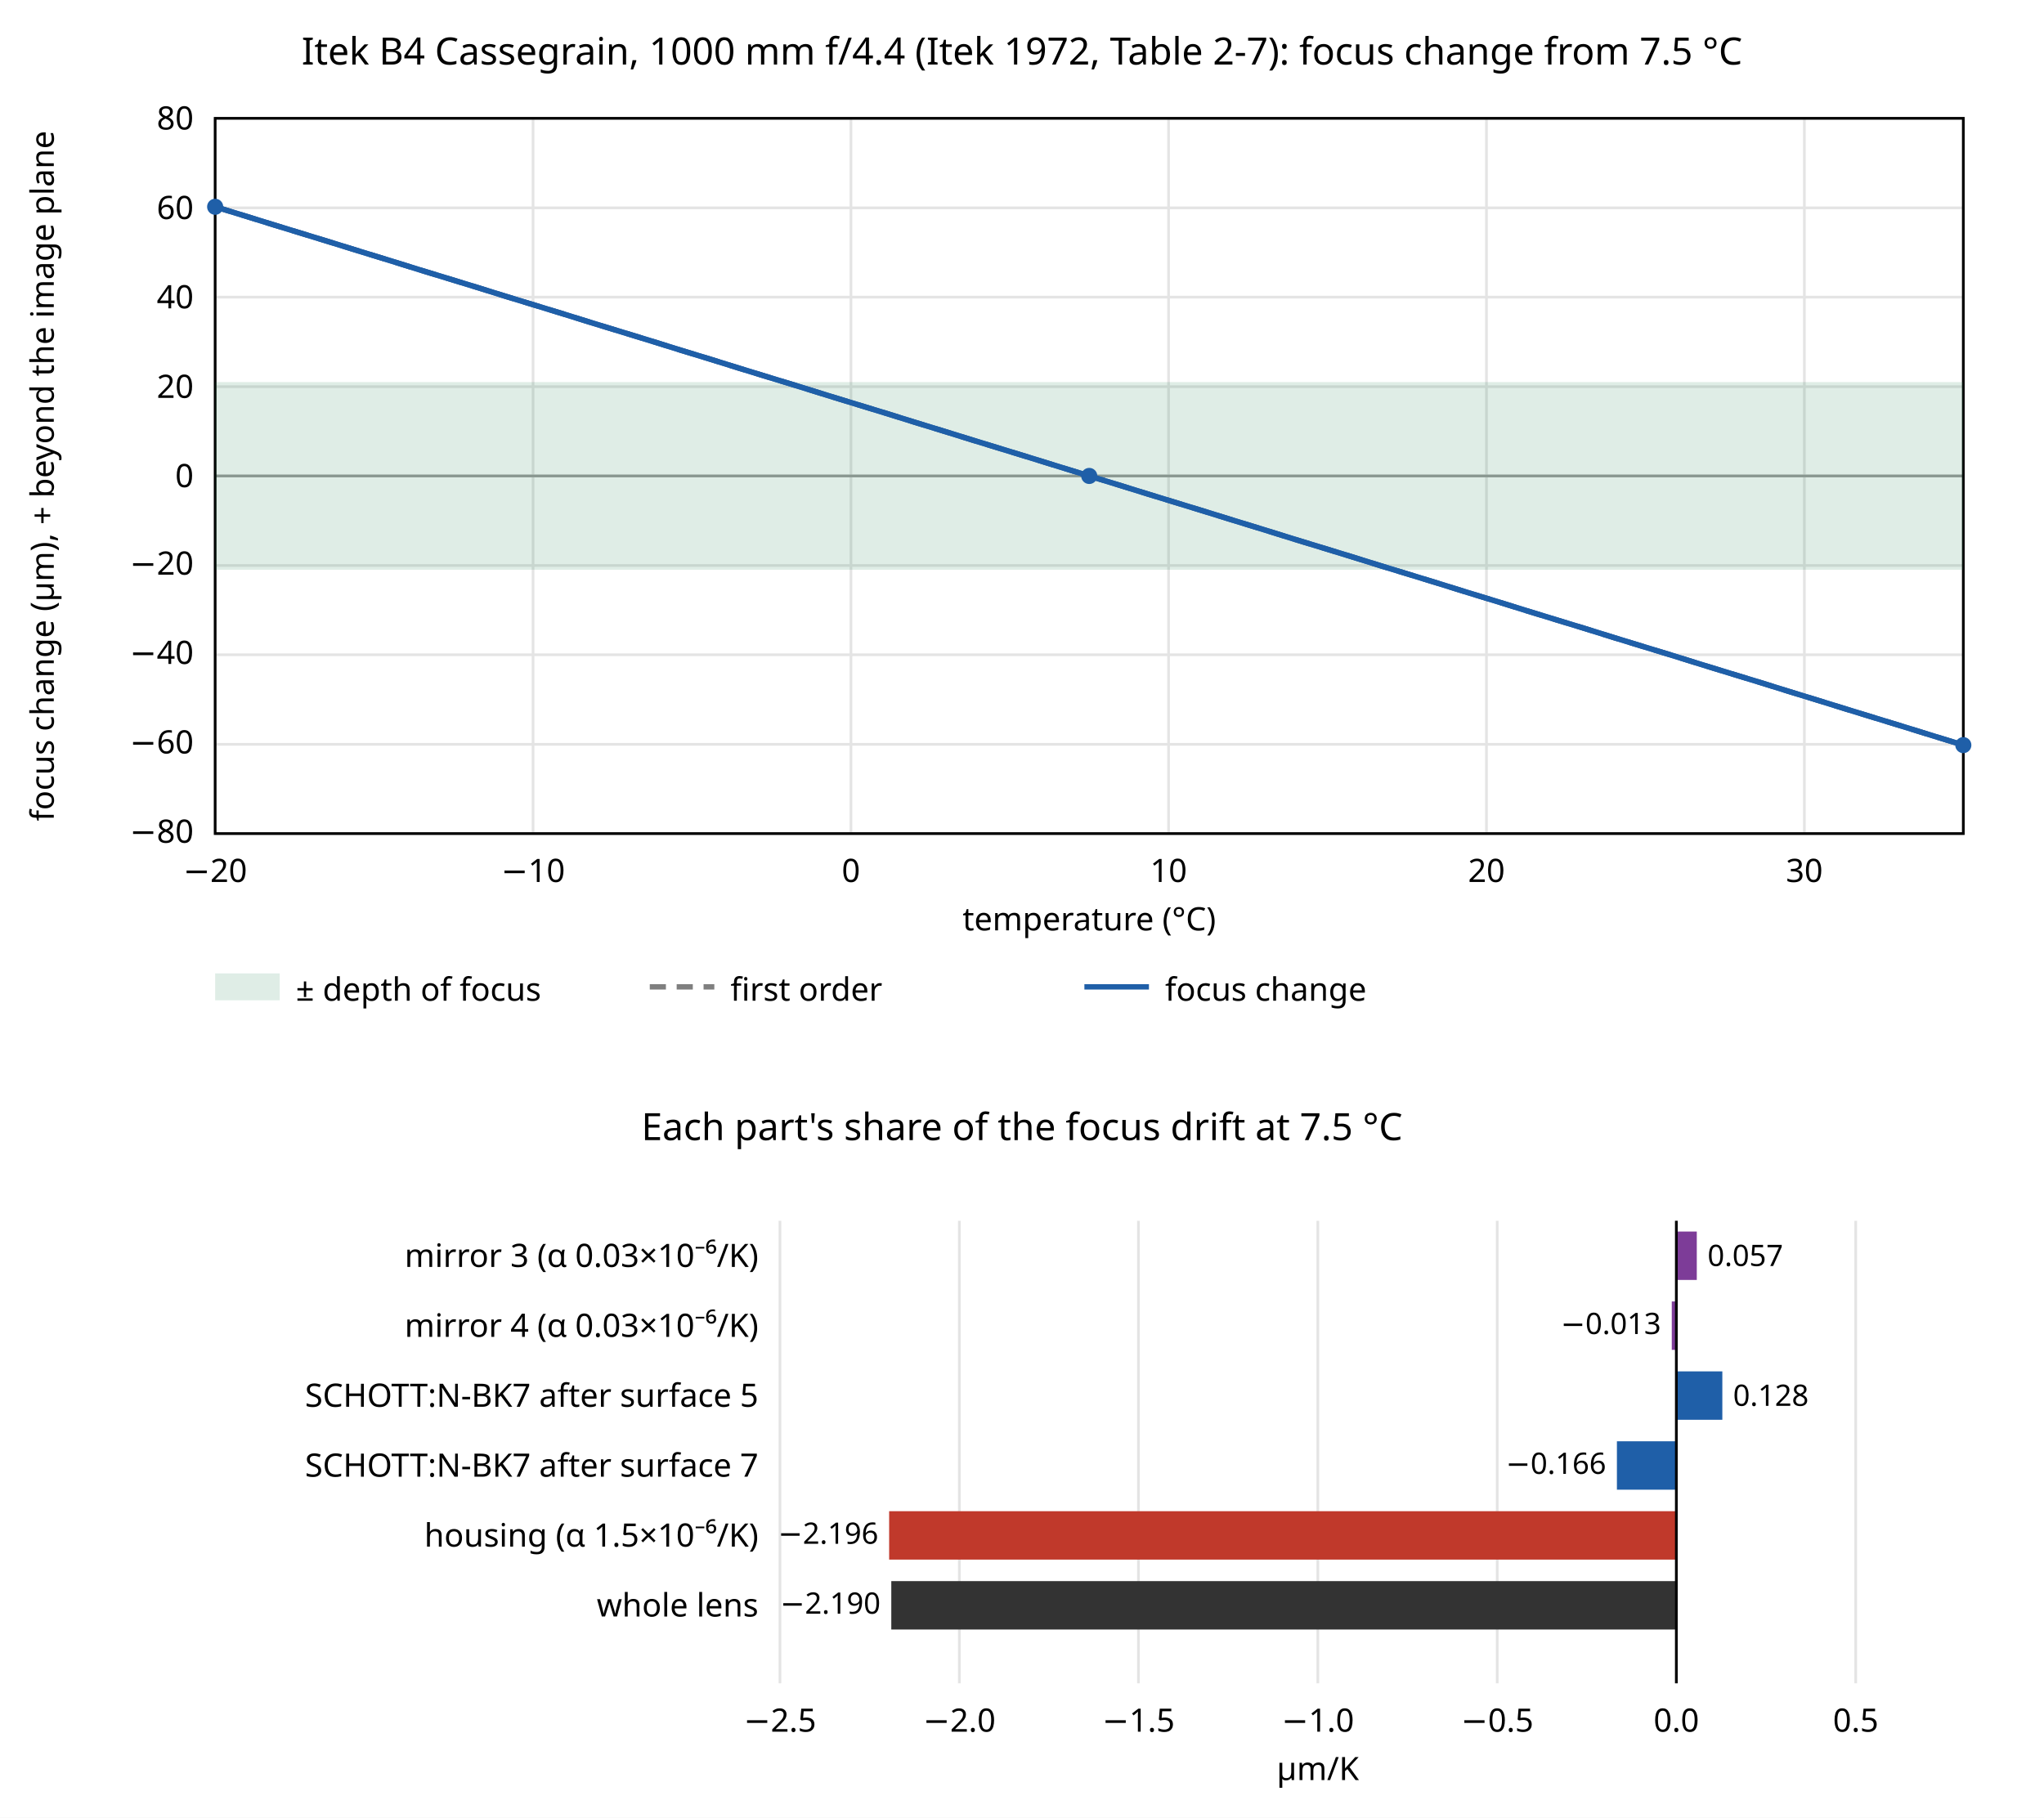
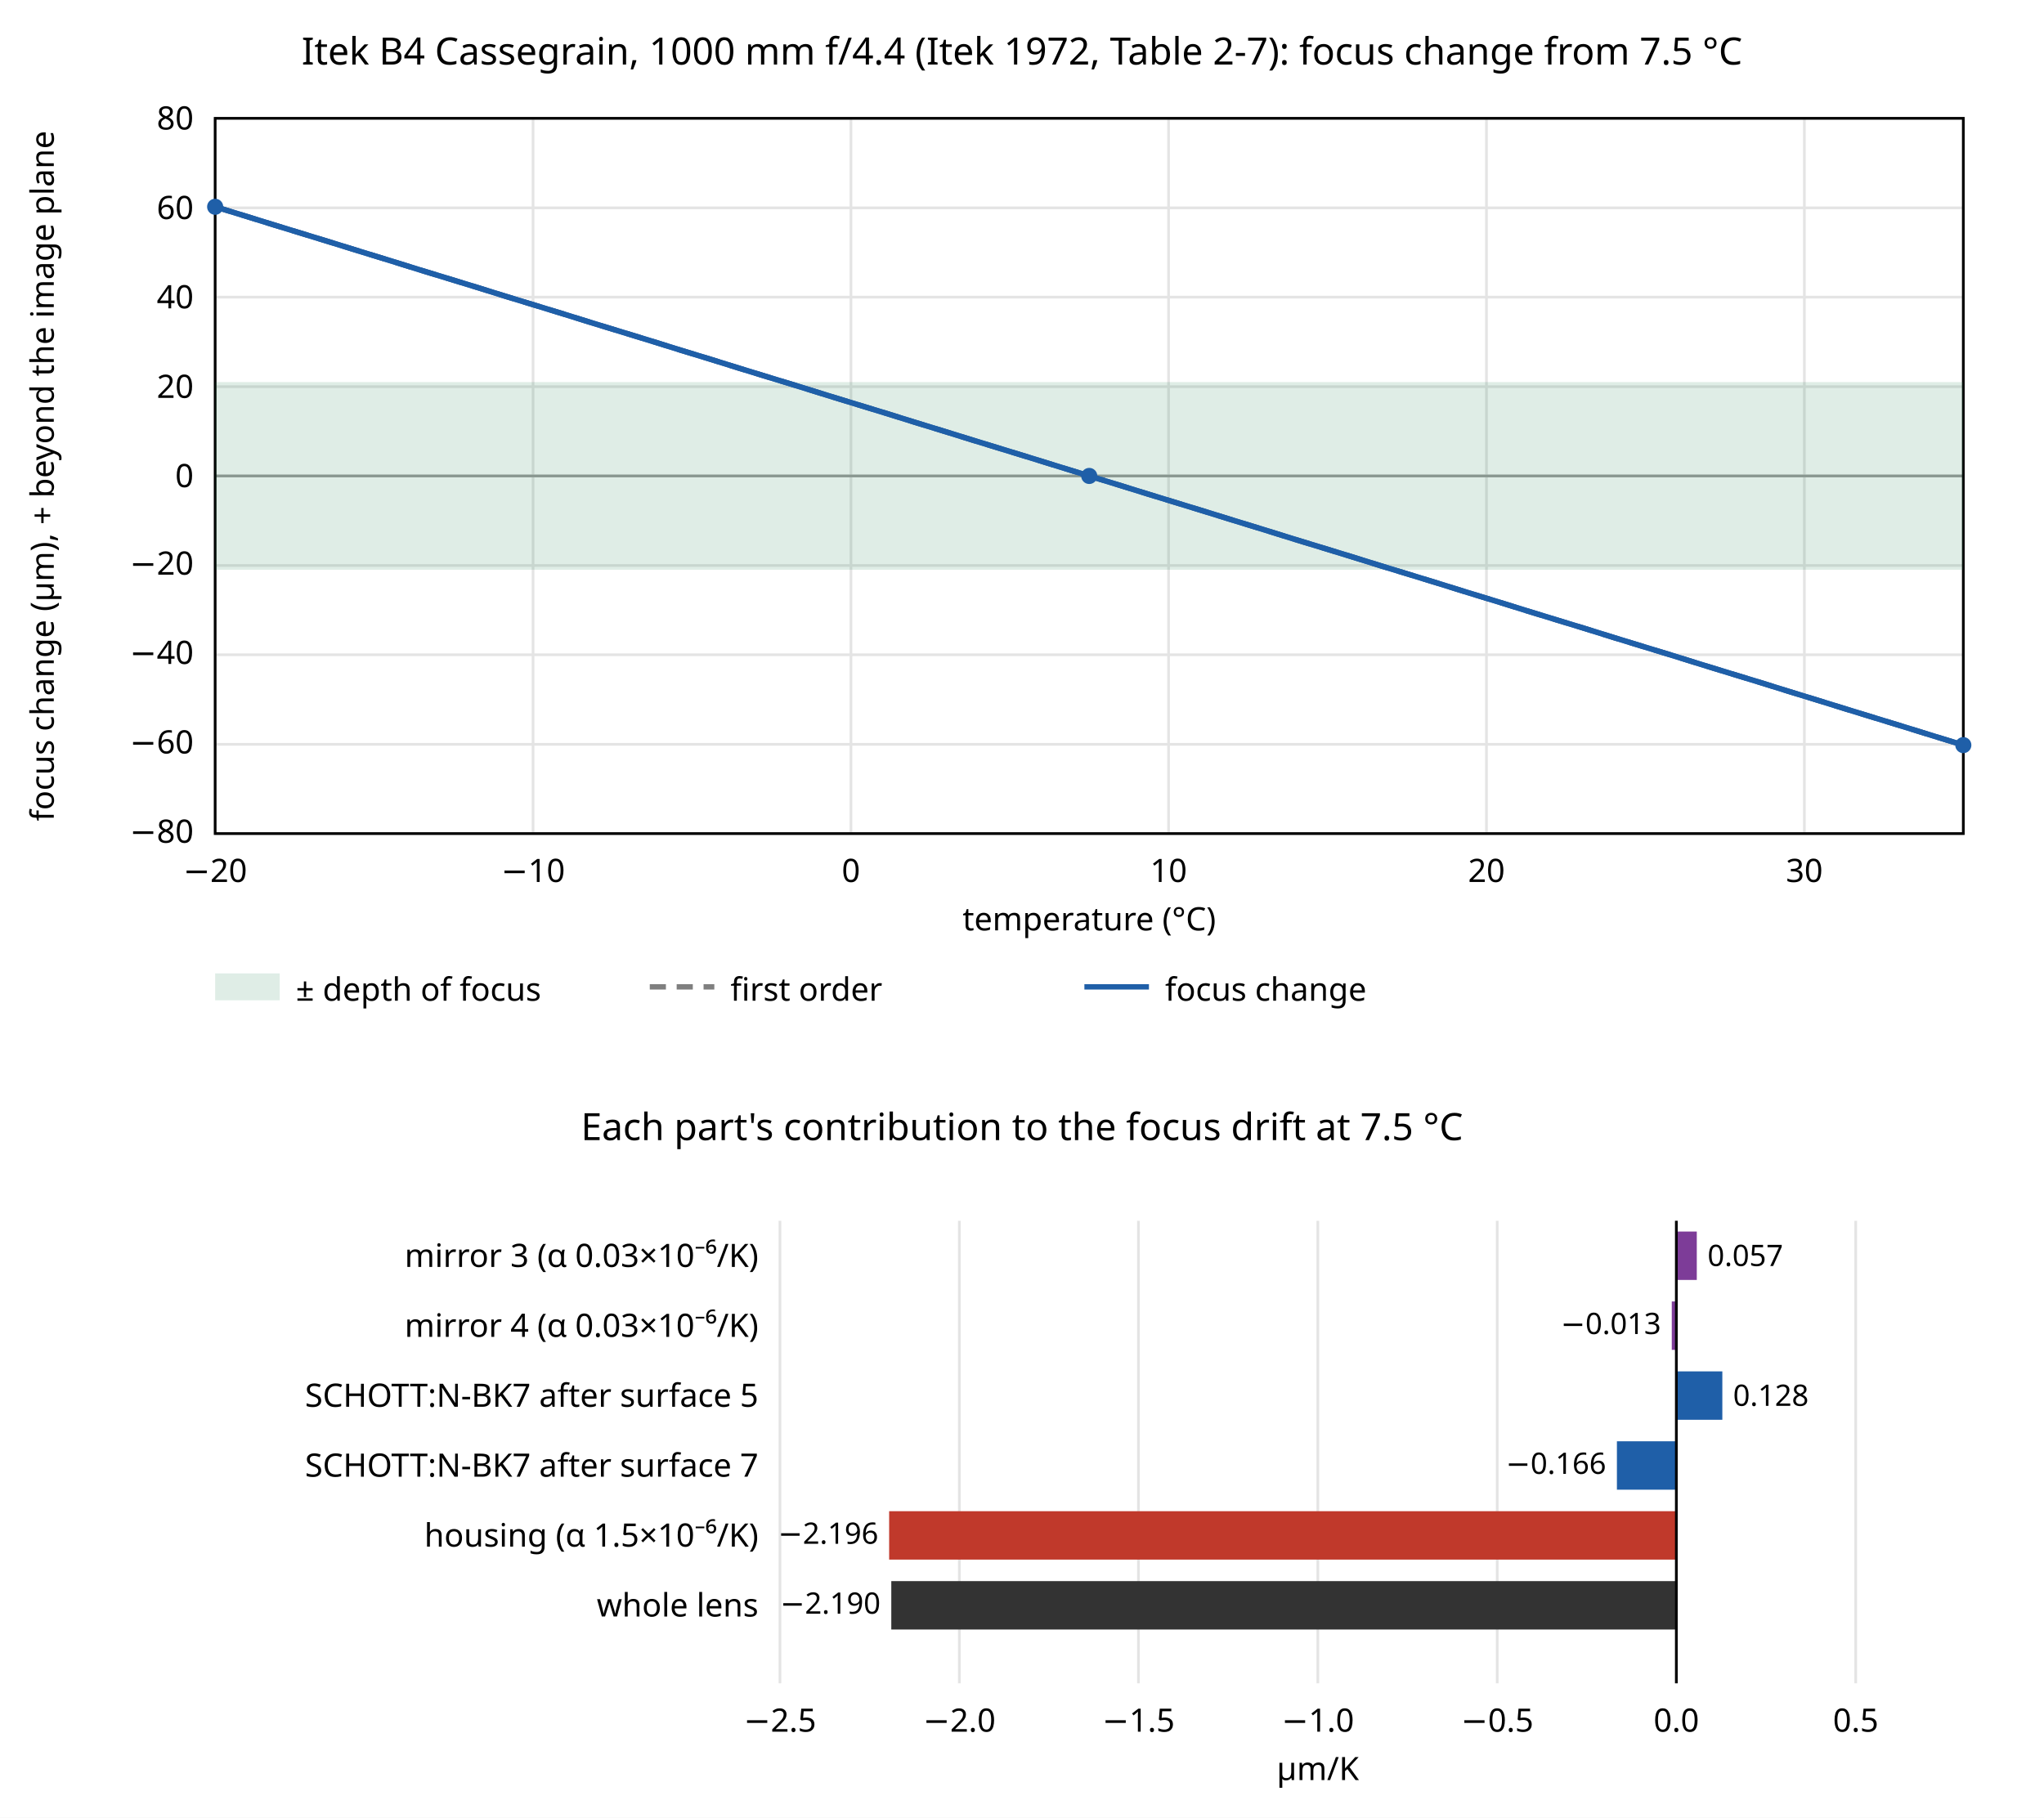
<svg xmlns="http://www.w3.org/2000/svg" width="760" height="676" viewBox="0 0 760 676" font-family="sans-serif" font-size="12">
  <rect width="100%" height="100%" fill="white" />
  <g transform="translate(0 0)">
    <text x="380" y="24" text-anchor="middle" font-size="14">Itek B4 Cassegrain, 1000 mm f/4.4 (Itek 1972, Table 2-7): focus change from 7.5 °C</text>
    <line x1="80" y1="310.0" x2="730" y2="310.0" stroke="#e4e4e4" />
    <text x="72" y="310.0" text-anchor="end" dominant-baseline="middle">−80</text>
    <line x1="80" y1="276.8" x2="730" y2="276.8" stroke="#e4e4e4" />
    <text x="72" y="276.8" text-anchor="end" dominant-baseline="middle">−60</text>
    <line x1="80" y1="243.5" x2="730" y2="243.5" stroke="#e4e4e4" />
    <text x="72" y="243.5" text-anchor="end" dominant-baseline="middle">−40</text>
    <line x1="80" y1="210.3" x2="730" y2="210.3" stroke="#e4e4e4" />
    <text x="72" y="210.3" text-anchor="end" dominant-baseline="middle">−20</text>
    <line x1="80" y1="177.0" x2="730" y2="177.0" stroke="#e4e4e4" />
    <text x="72" y="177.0" text-anchor="end" dominant-baseline="middle">0</text>
    <line x1="80" y1="143.8" x2="730" y2="143.8" stroke="#e4e4e4" />
    <text x="72" y="143.8" text-anchor="end" dominant-baseline="middle">20</text>
    <line x1="80" y1="110.5" x2="730" y2="110.5" stroke="#e4e4e4" />
    <text x="72" y="110.5" text-anchor="end" dominant-baseline="middle">40</text>
    <line x1="80" y1="77.3" x2="730" y2="77.3" stroke="#e4e4e4" />
    <text x="72" y="77.3" text-anchor="end" dominant-baseline="middle">60</text>
    <line x1="80" y1="44.0" x2="730" y2="44.0" stroke="#e4e4e4" />
    <text x="72" y="44.0" text-anchor="end" dominant-baseline="middle">80</text>
    <line x1="80.0" y1="44" x2="80.0" y2="310" stroke="#e4e4e4" />
    <text x="80.0" y="328" text-anchor="middle">−20</text>
    <line x1="198.2" y1="44" x2="198.2" y2="310" stroke="#e4e4e4" />
    <text x="198.2" y="328" text-anchor="middle">−10</text>
    <line x1="316.4" y1="44" x2="316.4" y2="310" stroke="#e4e4e4" />
    <text x="316.4" y="328" text-anchor="middle">0</text>
    <line x1="434.5" y1="44" x2="434.5" y2="310" stroke="#e4e4e4" />
    <text x="434.5" y="328" text-anchor="middle">10</text>
    <line x1="552.7" y1="44" x2="552.7" y2="310" stroke="#e4e4e4" />
    <text x="552.7" y="328" text-anchor="middle">20</text>
    <line x1="670.9" y1="44" x2="670.9" y2="310" stroke="#e4e4e4" />
    <text x="670.9" y="328" text-anchor="middle">30</text>
    <line x1="80" y1="177.0" x2="730" y2="177.0" stroke="#9a9a9a" />
    <rect x="80" y="44" width="650" height="266" fill="none" stroke="black" />
    <text x="405" y="346" text-anchor="middle">temperature (°C)</text>
    <text x="20" y="177" text-anchor="middle" transform="rotate(-90 20 177)">focus change (µm), + beyond the image plane</text>
    <polygon points="80.0,142.1 90.8,142.1 101.7,142.1 112.5,142.1 123.3,142.1 134.2,142.1 145.0,142.1 155.8,142.1 166.7,142.1 177.5,142.1 188.3,142.1 199.2,142.1 210.0,142.1 220.8,142.1 231.7,142.1 242.5,142.1 253.3,142.1 264.2,142.1 275.0,142.1 285.8,142.1 296.7,142.1 307.5,142.1 318.3,142.1 329.2,142.1 340.0,142.1 350.8,142.1 361.7,142.1 372.5,142.1 383.3,142.1 394.2,142.1 405.0,142.1 415.8,142.1 426.7,142.1 437.5,142.1 448.3,142.1 459.2,142.1 470.0,142.1 480.8,142.1 491.7,142.1 502.5,142.1 513.3,142.1 524.2,142.1 535.0,142.1 545.8,142.1 556.7,142.1 567.5,142.1 578.3,142.1 589.2,142.1 600.0,142.1 610.8,142.1 621.7,142.1 632.5,142.1 643.3,142.1 654.2,142.1 665.0,142.1 675.8,142.1 686.7,142.1 697.5,142.1 708.3,142.1 719.2,142.1 730.0,142.1 730.0,211.9 719.2,211.9 708.3,211.9 697.5,211.9 686.7,211.9 675.8,211.9 665.0,211.9 654.2,211.9 643.3,211.9 632.5,211.9 621.7,211.9 610.8,211.9 600.0,211.9 589.2,211.9 578.3,211.9 567.5,211.9 556.7,211.9 545.8,211.9 535.0,211.9 524.2,211.9 513.3,211.9 502.5,211.9 491.7,211.9 480.8,211.9 470.0,211.9 459.2,211.9 448.3,211.9 437.5,211.9 426.7,211.9 415.8,211.9 405.0,211.9 394.2,211.9 383.3,211.9 372.5,211.9 361.7,211.9 350.8,211.9 340.0,211.9 329.2,211.9 318.3,211.9 307.5,211.9 296.7,211.9 285.8,211.9 275.0,211.9 264.2,211.9 253.3,211.9 242.5,211.9 231.7,211.9 220.8,211.9 210.0,211.9 199.2,211.9 188.3,211.9 177.5,211.9 166.7,211.9 155.8,211.9 145.0,211.9 134.2,211.9 123.3,211.9 112.5,211.9 101.7,211.9 90.8,211.9 80.0,211.9" fill="#2e8b57" fill-opacity="0.15" stroke="none" />
    <polyline points="80.0,76.9 90.8,80.2 101.7,83.6 112.5,86.9 123.3,90.2 134.2,93.6 145.0,96.9 155.8,100.3 166.7,103.6 177.5,106.9 188.3,110.3 199.2,113.6 210.0,116.9 220.8,120.3 231.7,123.6 242.5,126.9 253.3,130.3 264.2,133.6 275.0,137.0 285.8,140.3 296.7,143.6 307.5,147.0 318.3,150.3 329.2,153.6 340.0,157.0 350.8,160.3 361.7,163.7 372.5,167.0 383.3,170.3 394.2,173.7 405.0,177.0 415.8,180.3 426.7,183.7 437.5,187.0 448.3,190.3 459.2,193.7 470.0,197.0 480.8,200.4 491.7,203.7 502.5,207.0 513.3,210.4 524.2,213.7 535.0,217.0 545.8,220.4 556.7,223.7 567.5,227.1 578.3,230.4 589.2,233.7 600.0,237.1 610.8,240.4 621.7,243.7 632.5,247.1 643.3,250.4 654.2,253.7 665.0,257.1 675.8,260.4 686.7,263.8 697.5,267.1 708.3,270.4 719.2,273.8 730.0,277.1" fill="none" stroke="#7f7f7f" stroke-width="2" stroke-dasharray="6 4" />
    <polyline points="80.0,76.9 90.8,80.2 101.7,83.6 112.5,86.9 123.3,90.2 134.2,93.6 145.0,96.9 155.8,100.3 166.7,103.6 177.5,106.9 188.3,110.3 199.2,113.6 210.0,116.9 220.8,120.3 231.7,123.6 242.5,126.9 253.3,130.3 264.2,133.6 275.0,137.0 285.8,140.3 296.7,143.6 307.5,147.0 318.3,150.3 329.2,153.6 340.0,157.0 350.8,160.3 361.7,163.7 372.5,167.0 383.3,170.3 394.2,173.7 405.0,177.0 415.8,180.3 426.7,183.7 437.5,187.0 448.3,190.3 459.2,193.7 470.0,197.0 480.8,200.4 491.7,203.7 502.5,207.0 513.3,210.4 524.2,213.7 535.0,217.0 545.8,220.4 556.7,223.7 567.5,227.1 578.3,230.4 589.2,233.7 600.0,237.1 610.8,240.4 621.7,243.7 632.5,247.1 643.3,250.4 654.2,253.7 665.0,257.1 675.8,260.4 686.7,263.8 697.5,267.1 708.3,270.4 719.2,273.8 730.0,277.1" fill="none" stroke="#1f5fa8" stroke-width="2" />
    <polyline points="80.0,76.9 405.0,177.0 730.0,277.1" fill="none" stroke="#1f5fa8" stroke-width="2" />
    <circle cx="80.0" cy="76.9" r="3" fill="#1f5fa8" />
    <circle cx="405.0" cy="177.0" r="3" fill="#1f5fa8" />
    <circle cx="730.0" cy="277.1" r="3" fill="#1f5fa8" />
    <rect x="80" y="362" width="24" height="10" fill="#2e8b57" fill-opacity="0.15" />
    <text x="110" y="368" dominant-baseline="middle">± depth of focus</text>
    <line x1="241.6" y1="367" x2="265.6" y2="367" stroke="#7f7f7f" stroke-width="2" stroke-dasharray="6 4" />
    <text x="271.6" y="368" dominant-baseline="middle">first order</text>
    <line x1="403.2" y1="367" x2="427.2" y2="367" stroke="#1f5fa8" stroke-width="2" />
    <text x="433.2" y="368" dominant-baseline="middle">focus change</text>
  </g>
  <g transform="translate(0 400)">
-     <text x="380" y="24" text-anchor="middle" font-size="14">Each part's share of the focus drift at 7.5 °C</text>
+     <text x="380" y="24" text-anchor="middle" font-size="14">Each part's contribution to the focus drift at 7.5 °C</text>
    <line x1="290.0" y1="54" x2="290.0" y2="226" stroke="#e4e4e4" />
    <text x="290.0" y="244" text-anchor="middle">−2.5</text>
    <line x1="356.7" y1="54" x2="356.7" y2="226" stroke="#e4e4e4" />
    <text x="356.7" y="244" text-anchor="middle">−2.0</text>
    <line x1="423.3" y1="54" x2="423.3" y2="226" stroke="#e4e4e4" />
    <text x="423.3" y="244" text-anchor="middle">−1.5</text>
    <line x1="490.0" y1="54" x2="490.0" y2="226" stroke="#e4e4e4" />
    <text x="490.0" y="244" text-anchor="middle">−1.0</text>
    <line x1="556.7" y1="54" x2="556.7" y2="226" stroke="#e4e4e4" />
    <text x="556.7" y="244" text-anchor="middle">−0.5</text>
    <line x1="623.3" y1="54" x2="623.3" y2="226" stroke="#e4e4e4" />
    <text x="623.3" y="244" text-anchor="middle">0.0</text>
    <line x1="690.0" y1="54" x2="690.0" y2="226" stroke="#e4e4e4" />
    <text x="690.0" y="244" text-anchor="middle">0.5</text>
    <text x="282" y="67" text-anchor="end" dominant-baseline="middle">mirror 3 (α 0.03×10⁻⁶/K)</text>
    <rect x="623.3" y="58" width="7.6" height="18" fill="#7d3c98" />
    <text x="634.9" y="67" text-anchor="start" dominant-baseline="middle" font-size="11">0.057</text>
    <text x="282" y="93" text-anchor="end" dominant-baseline="middle">mirror 4 (α 0.03×10⁻⁶/K)</text>
    <rect x="621.6" y="84" width="1.7" height="18" fill="#7d3c98" />
    <text x="617.6" y="93" text-anchor="end" dominant-baseline="middle" font-size="11">−0.013</text>
    <text x="282" y="119" text-anchor="end" dominant-baseline="middle">SCHOTT:N-BK7 after surface 5</text>
    <rect x="623.3" y="110" width="17.1" height="18" fill="#1f5fa8" />
    <text x="644.4" y="119" text-anchor="start" dominant-baseline="middle" font-size="11">0.128</text>
    <text x="282" y="145" text-anchor="end" dominant-baseline="middle">SCHOTT:N-BK7 after surface 7</text>
    <rect x="601.2" y="136" width="22.1" height="18" fill="#1f5fa8" />
    <text x="597.2" y="145" text-anchor="end" dominant-baseline="middle" font-size="11">−0.166</text>
    <text x="282" y="171" text-anchor="end" dominant-baseline="middle">housing (α 1.5×10⁻⁶/K)</text>
    <rect x="330.6" y="162" width="292.8" height="18" fill="#c0392b" />
    <text x="326.6" y="171" text-anchor="end" dominant-baseline="middle" font-size="11">−2.196</text>
    <text x="282" y="197" text-anchor="end" dominant-baseline="middle">whole lens</text>
    <rect x="331.4" y="188" width="291.9" height="18" fill="#333333" />
    <text x="327.4" y="197" text-anchor="end" dominant-baseline="middle" font-size="11">−2.190</text>
    <line x1="623.3" y1="54" x2="623.3" y2="226" stroke="black" />
    <text x="490" y="262" text-anchor="middle">µm/K</text>
  </g>
</svg>
